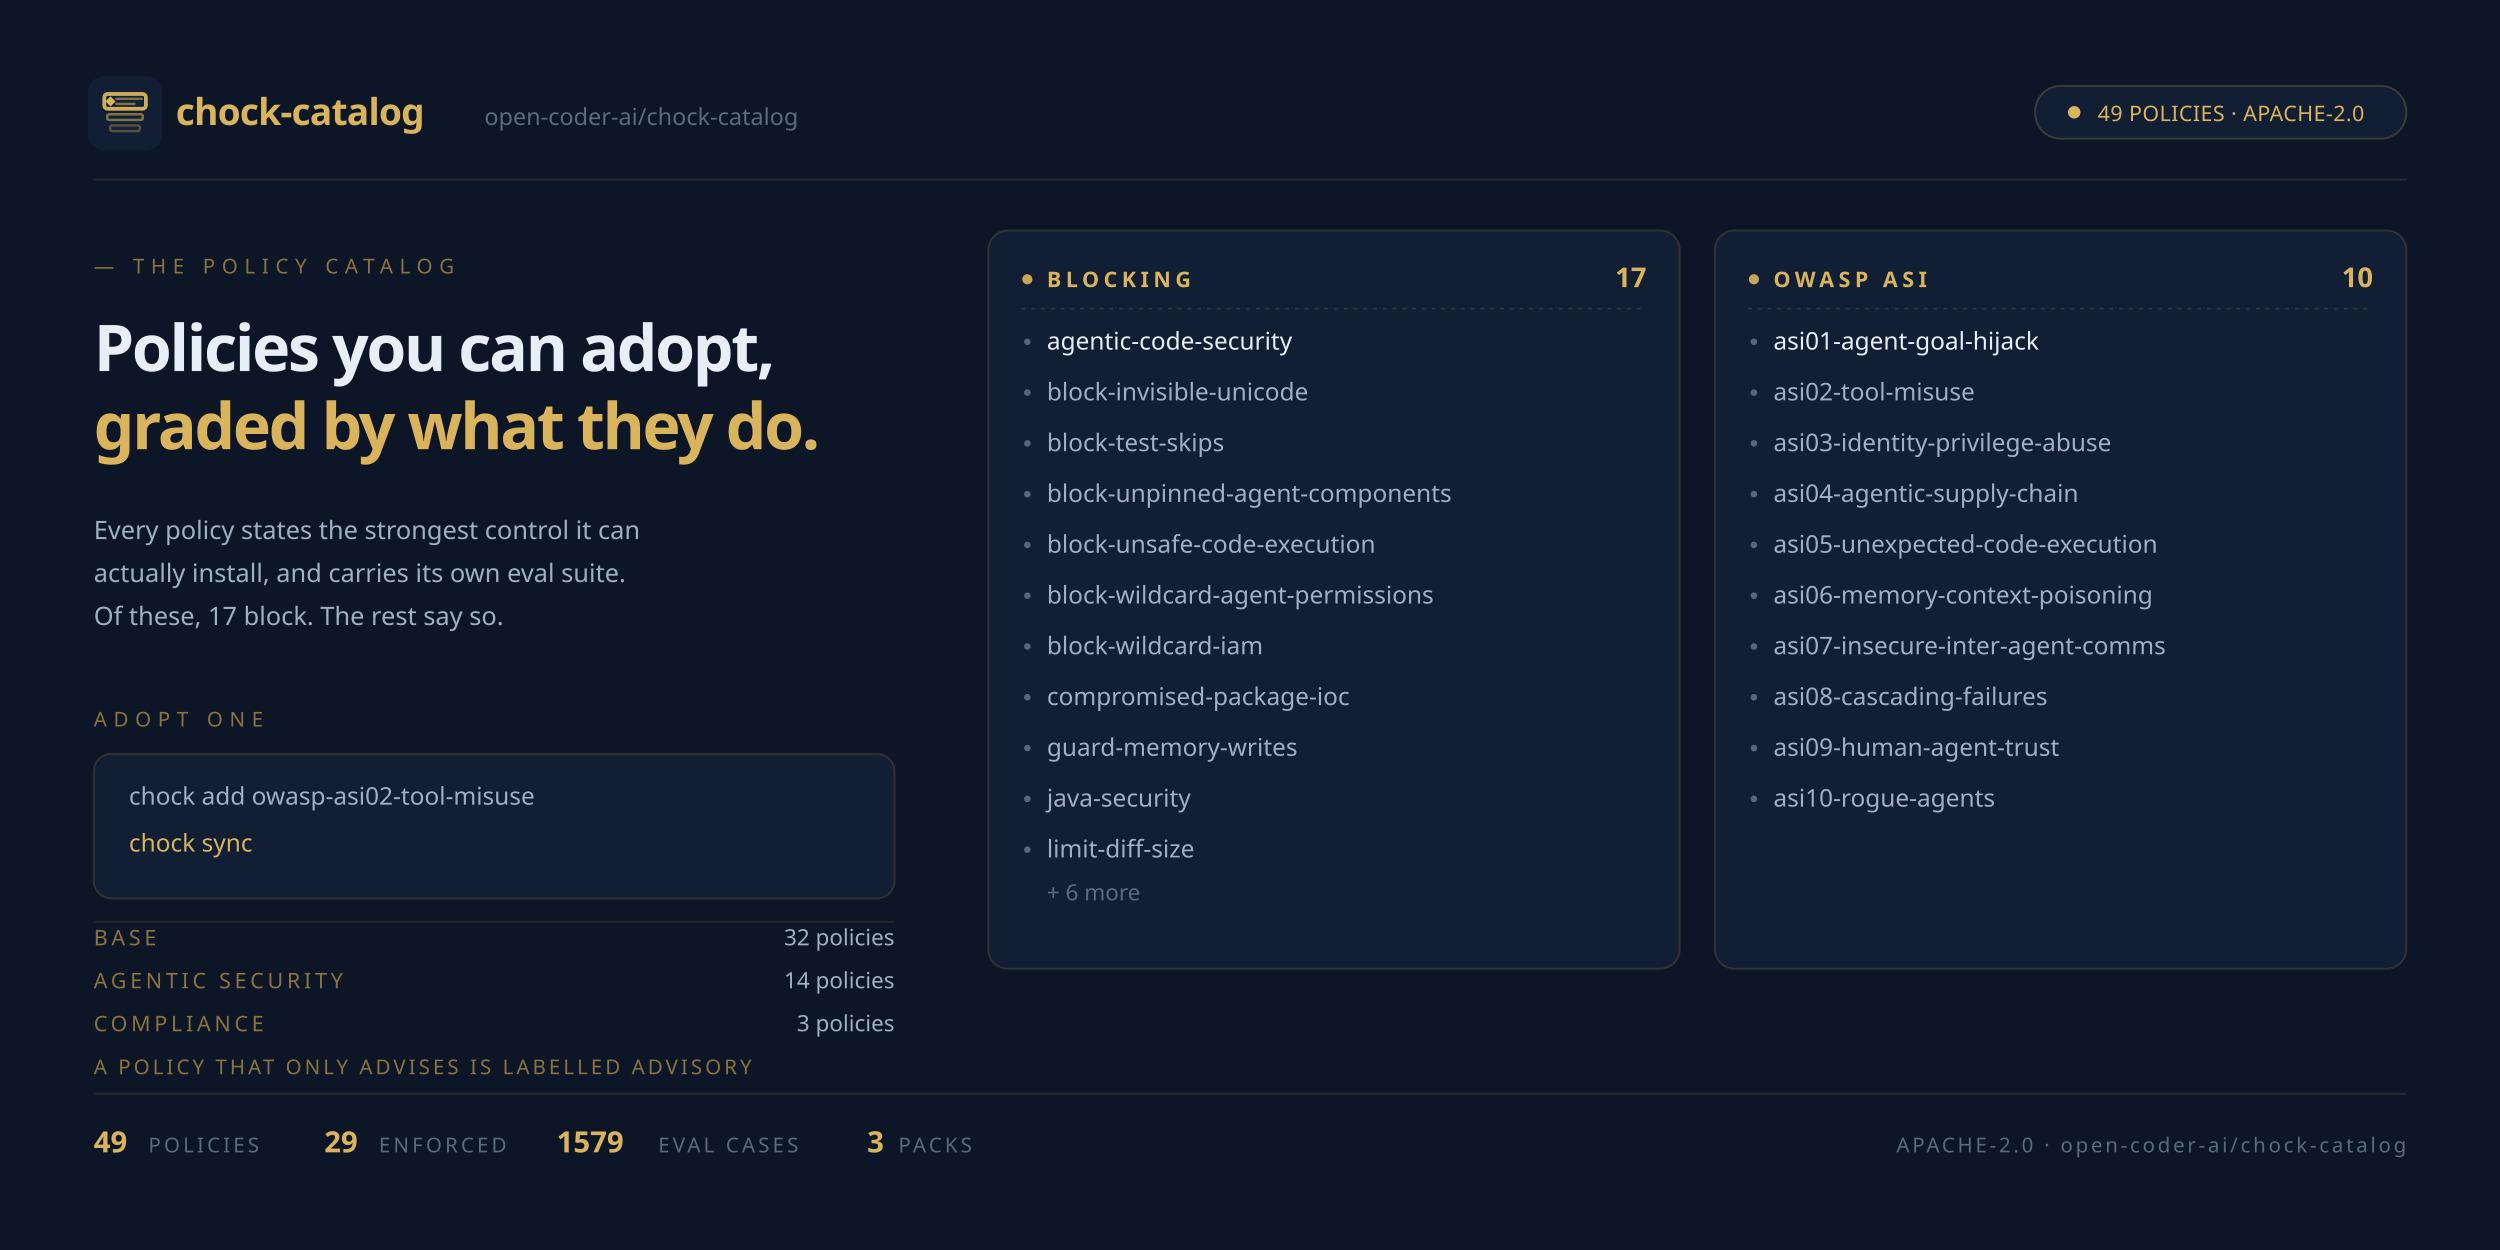
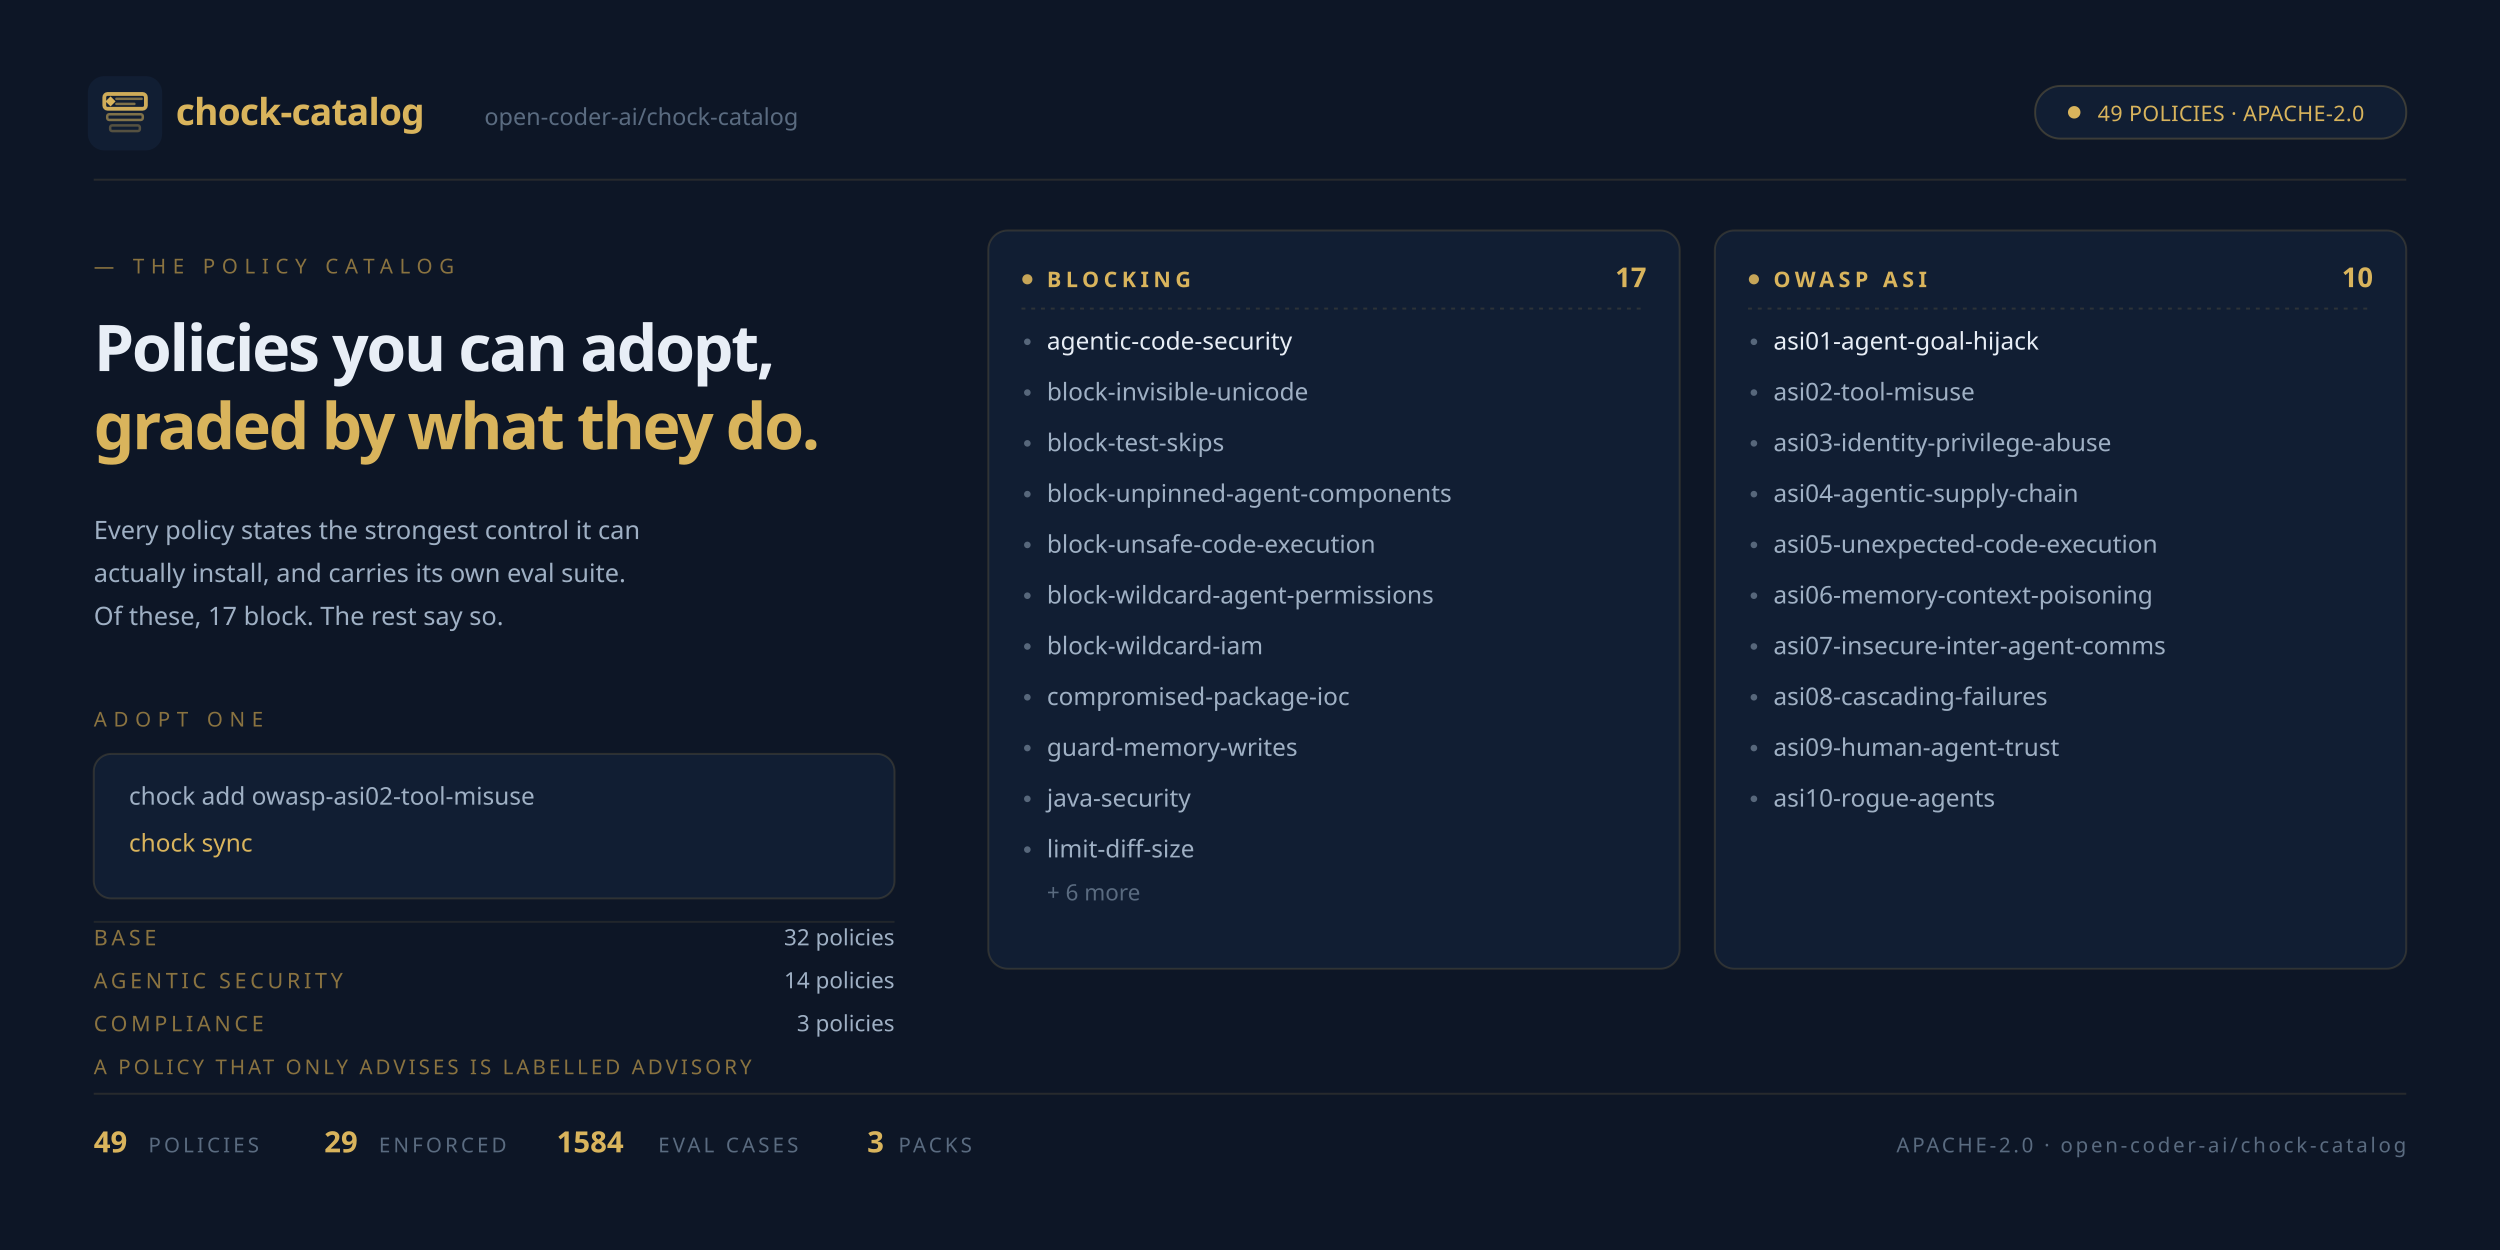
- <svg xmlns="http://www.w3.org/2000/svg" width="1280" height="640" viewBox="0 0 1280 640" role="img" aria-label="chock-catalog — the policy catalog for chock: policies you can adopt, graded by what they actually enforce. 49 policies across 3 packs (agentic-security 14, base 32, compliance 3); 29 enforced (20 at commit, 9 at pre-tool-use) and 20 advisory; 1579 eval cases. The 17 blocking policies: agentic-code-security, block-invisible-unicode, block-test-skips, block-unpinned-agent-components, block-unsafe-code-execution, block-wildcard-agent-permissions, block-wildcard-iam, compromised-package-ioc, guard-memory-writes, java-security, limit-diff-size, no-a11y-regression, pin-github-actions, protect-main-branch, protect-test-integrity, scan-secrets, verify-dependency-exists. Full OWASP Agentic Security Initiative top ten coverage, ASI01 through ASI10. Apache-2.0.">
+ <svg xmlns="http://www.w3.org/2000/svg" width="1280" height="640" viewBox="0 0 1280 640" role="img" aria-label="chock-catalog — the policy catalog for chock: policies you can adopt, graded by what they actually enforce. 49 policies across 3 packs (agentic-security 14, base 32, compliance 3); 29 enforced (20 at commit, 9 at pre-tool-use) and 20 advisory; 1584 eval cases. The 17 blocking policies: agentic-code-security, block-invisible-unicode, block-test-skips, block-unpinned-agent-components, block-unsafe-code-execution, block-wildcard-agent-permissions, block-wildcard-iam, compromised-package-ioc, guard-memory-writes, java-security, limit-diff-size, no-a11y-regression, pin-github-actions, protect-main-branch, protect-test-integrity, scan-secrets, verify-dependency-exists. Full OWASP Agentic Security Initiative top ten coverage, ASI01 through ASI10. Apache-2.0.">
  <rect width="1280" height="640" fill="#0D1626" />
  <rect x="45.0" y="39.0" width="38" height="38" rx="8.4" fill="#111E33" />
  <rect x="56.4" y="64.2" width="15.2" height="2.9" rx="1.0" fill="none" stroke="#D9B45C" stroke-width="1.29" stroke-opacity="0.34" />
  <rect x="54.9" y="58.5" width="18.2" height="2.9" rx="1.0" fill="none" stroke="#D9B45C" stroke-width="1.29" stroke-opacity="0.55" />
  <rect x="53.4" y="48.1" width="21.3" height="7.6" rx="1.7" fill="none" stroke="#D9B45C" stroke-width="1.94" stroke-opacity="0.95" />
  <rect x="54.77" y="50.10" width="3.65" height="3.65" transform="rotate(45 56.59 51.92)" fill="#D9B45C" />
  <line x1="59.6" y1="50.6" x2="72.5" y2="50.6" stroke="#D9B45C" stroke-width="1.29" stroke-opacity="0.55" stroke-linecap="round" />
  <line x1="59.6" y1="53.2" x2="68.8" y2="53.2" stroke="#D9B45C" stroke-width="1.29" stroke-opacity="0.55" stroke-linecap="round" />
  <text x="90" y="64" font-family="Geist Mono" font-size="19" font-weight="700" letter-spacing="-0.4" fill="#D9B45C">chock-catalog</text>
  <text x="248" y="64" font-family="Geist Mono" font-size="12" fill="#5A6B80">open-coder-ai/chock-catalog</text>
  <rect x="1042" y="44" width="190" height="27" rx="13" fill="#111E33" stroke="#D9B45C" stroke-opacity="0.22" />
  <circle cx="1062" cy="57.5" r="3.2" fill="#D9B45C" />
  <text x="1074" y="62" font-family="Geist Mono" font-size="11" letter-spacing="0.2" fill="#D9B45C">49 POLICIES · APACHE-2.0</text>
  <line x1="48" y1="92" x2="1232" y2="92" stroke="#D9B45C" stroke-opacity="0.13" stroke-width="1" />
  <text x="48" y="140" font-family="Geist Mono" font-size="10.5" letter-spacing="3.4" fill="#8A7340">— THE POLICY CATALOG</text>
  <text x="48" y="190" font-family="Geist Mono" font-size="33" font-weight="700" letter-spacing="-1.2" fill="#E8EEF6">Policies you can adopt,</text>
  <text x="48" y="230" font-family="Geist Mono" font-size="33" font-weight="700" letter-spacing="-1.2" fill="#D9B45C">graded by what they do.</text>
  <text x="48" y="276" font-family="Geist Mono" font-size="13" fill="#9FB0C4">Every policy states the strongest control it can</text>
  <text x="48" y="298" font-family="Geist Mono" font-size="13" fill="#9FB0C4">actually install, and carries its own eval suite.</text>
  <text x="48" y="320" font-family="Geist Mono" font-size="13" fill="#9FB0C4">Of these, 17 block. The rest say so.</text>
  <text x="48" y="372" font-family="Geist Mono" font-size="10.5" letter-spacing="3.4" fill="#8A7340">ADOPT ONE</text>
  <rect x="48" y="386" width="410" height="74" rx="9" fill="#111E33" stroke="#D9B45C" stroke-opacity="0.16" />
  <text x="66" y="412" font-family="Geist Mono" font-size="12.5" fill="#9FB0C4">chock add owasp-asi02-tool-misuse</text>
  <text x="66" y="436" font-family="Geist Mono" font-size="12.5" fill="#D9B45C">chock sync</text>
  <line x1="48" y1="472" x2="458" y2="472" stroke="#D9B45C" stroke-opacity="0.10" stroke-width="1" />
  <text x="48" y="484" font-family="Geist Mono" font-size="11" letter-spacing="1.9" fill="#8A7340">BASE</text>
  <text x="458" y="484" font-family="Geist Mono" font-size="11.5" text-anchor="end" fill="#9FB0C4">32 policies</text>
  <text x="48" y="506" font-family="Geist Mono" font-size="11" letter-spacing="1.9" fill="#8A7340">AGENTIC SECURITY</text>
  <text x="458" y="506" font-family="Geist Mono" font-size="11.5" text-anchor="end" fill="#9FB0C4">14 policies</text>
  <text x="48" y="528" font-family="Geist Mono" font-size="11" letter-spacing="1.9" fill="#8A7340">COMPLIANCE</text>
  <text x="458" y="528" font-family="Geist Mono" font-size="11.5" text-anchor="end" fill="#9FB0C4">3 policies</text>
  <text x="48" y="550" font-family="Geist Mono" font-size="10.5" letter-spacing="1.55" fill="#8A7340">A POLICY THAT ONLY ADVISES IS LABELLED ADVISORY</text>
  <rect x="506" y="118" width="354" height="378" rx="10" fill="#111E33" stroke="#D9B45C" stroke-opacity="0.16" stroke-width="1" />
  <circle cx="526" cy="143" r="2.6" fill="#D9B45C" fill-opacity="0.9" />
  <text x="536" y="147" font-family="Geist Mono" font-size="11" font-weight="700" letter-spacing="2.3" fill="#D9B45C">BLOCKING</text>
  <text x="843" y="147" font-family="Geist Mono" font-size="14" font-weight="700" text-anchor="end" fill="#D9B45C">17</text>
  <line x1="523" y1="158" x2="843" y2="158" stroke="#D9B45C" stroke-opacity="0.14" stroke-width="1" stroke-dasharray="2 3" />
  <circle cx="526" cy="175" r="1.7" fill="#9FB0C4" fill-opacity="0.5" />
  <text x="536" y="179" font-family="Geist Mono" font-size="12.5" fill="#E8EEF6">agentic-code-security</text>
  <circle cx="526" cy="201" r="1.7" fill="#9FB0C4" fill-opacity="0.5" />
  <text x="536" y="205" font-family="Geist Mono" font-size="12.5" fill="#9FB0C4">block-invisible-unicode</text>
  <circle cx="526" cy="227" r="1.7" fill="#9FB0C4" fill-opacity="0.5" />
  <text x="536" y="231" font-family="Geist Mono" font-size="12.5" fill="#9FB0C4">block-test-skips</text>
  <circle cx="526" cy="253" r="1.7" fill="#9FB0C4" fill-opacity="0.5" />
  <text x="536" y="257" font-family="Geist Mono" font-size="12.5" fill="#9FB0C4">block-unpinned-agent-components</text>
  <circle cx="526" cy="279" r="1.7" fill="#9FB0C4" fill-opacity="0.5" />
  <text x="536" y="283" font-family="Geist Mono" font-size="12.5" fill="#9FB0C4">block-unsafe-code-execution</text>
  <circle cx="526" cy="305" r="1.7" fill="#9FB0C4" fill-opacity="0.5" />
  <text x="536" y="309" font-family="Geist Mono" font-size="12.5" fill="#9FB0C4">block-wildcard-agent-permissions</text>
  <circle cx="526" cy="331" r="1.7" fill="#9FB0C4" fill-opacity="0.5" />
  <text x="536" y="335" font-family="Geist Mono" font-size="12.5" fill="#9FB0C4">block-wildcard-iam</text>
  <circle cx="526" cy="357" r="1.7" fill="#9FB0C4" fill-opacity="0.5" />
  <text x="536" y="361" font-family="Geist Mono" font-size="12.5" fill="#9FB0C4">compromised-package-ioc</text>
  <circle cx="526" cy="383" r="1.7" fill="#9FB0C4" fill-opacity="0.5" />
  <text x="536" y="387" font-family="Geist Mono" font-size="12.5" fill="#9FB0C4">guard-memory-writes</text>
  <circle cx="526" cy="409" r="1.7" fill="#9FB0C4" fill-opacity="0.5" />
  <text x="536" y="413" font-family="Geist Mono" font-size="12.5" fill="#9FB0C4">java-security</text>
  <circle cx="526" cy="435" r="1.7" fill="#9FB0C4" fill-opacity="0.5" />
  <text x="536" y="439" font-family="Geist Mono" font-size="12.5" fill="#9FB0C4">limit-diff-size</text>
  <text x="536" y="461" font-family="Geist Mono" font-size="11.5" fill="#5A6B80">+ 6 more</text>
  <rect x="878" y="118" width="354" height="378" rx="10" fill="#111E33" stroke="#D9B45C" stroke-opacity="0.16" stroke-width="1" />
  <circle cx="898" cy="143" r="2.6" fill="#D9B45C" fill-opacity="0.9" />
  <text x="908" y="147" font-family="Geist Mono" font-size="11" font-weight="700" letter-spacing="2.3" fill="#D9B45C">OWASP ASI</text>
  <text x="1215" y="147" font-family="Geist Mono" font-size="14" font-weight="700" text-anchor="end" fill="#D9B45C">10</text>
  <line x1="895" y1="158" x2="1215" y2="158" stroke="#D9B45C" stroke-opacity="0.14" stroke-width="1" stroke-dasharray="2 3" />
  <circle cx="898" cy="175" r="1.7" fill="#9FB0C4" fill-opacity="0.5" />
  <text x="908" y="179" font-family="Geist Mono" font-size="12.5" fill="#E8EEF6">asi01-agent-goal-hijack</text>
  <circle cx="898" cy="201" r="1.7" fill="#9FB0C4" fill-opacity="0.5" />
  <text x="908" y="205" font-family="Geist Mono" font-size="12.5" fill="#9FB0C4">asi02-tool-misuse</text>
  <circle cx="898" cy="227" r="1.7" fill="#9FB0C4" fill-opacity="0.5" />
  <text x="908" y="231" font-family="Geist Mono" font-size="12.5" fill="#9FB0C4">asi03-identity-privilege-abuse</text>
  <circle cx="898" cy="253" r="1.7" fill="#9FB0C4" fill-opacity="0.5" />
  <text x="908" y="257" font-family="Geist Mono" font-size="12.5" fill="#9FB0C4">asi04-agentic-supply-chain</text>
  <circle cx="898" cy="279" r="1.7" fill="#9FB0C4" fill-opacity="0.5" />
  <text x="908" y="283" font-family="Geist Mono" font-size="12.5" fill="#9FB0C4">asi05-unexpected-code-execution</text>
  <circle cx="898" cy="305" r="1.7" fill="#9FB0C4" fill-opacity="0.5" />
  <text x="908" y="309" font-family="Geist Mono" font-size="12.5" fill="#9FB0C4">asi06-memory-context-poisoning</text>
  <circle cx="898" cy="331" r="1.7" fill="#9FB0C4" fill-opacity="0.5" />
  <text x="908" y="335" font-family="Geist Mono" font-size="12.5" fill="#9FB0C4">asi07-insecure-inter-agent-comms</text>
  <circle cx="898" cy="357" r="1.7" fill="#9FB0C4" fill-opacity="0.5" />
  <text x="908" y="361" font-family="Geist Mono" font-size="12.5" fill="#9FB0C4">asi08-cascading-failures</text>
  <circle cx="898" cy="383" r="1.7" fill="#9FB0C4" fill-opacity="0.5" />
  <text x="908" y="387" font-family="Geist Mono" font-size="12.5" fill="#9FB0C4">asi09-human-agent-trust</text>
  <circle cx="898" cy="409" r="1.7" fill="#9FB0C4" fill-opacity="0.5" />
  <text x="908" y="413" font-family="Geist Mono" font-size="12.5" fill="#9FB0C4">asi10-rogue-agents</text>
  <line x1="48" y1="560" x2="1232" y2="560" stroke="#D9B45C" stroke-opacity="0.13" stroke-width="1" />
  <text x="48" y="590" font-family="Geist Mono" font-size="15" font-weight="700" fill="#D9B45C">49</text>
  <text x="76" y="590" font-family="Geist Mono" font-size="10.5" letter-spacing="1.6" fill="#5A6B80">POLICIES</text>
  <text x="166" y="590" font-family="Geist Mono" font-size="15" font-weight="700" fill="#D9B45C">29</text>
  <text x="194" y="590" font-family="Geist Mono" font-size="10.5" letter-spacing="1.6" fill="#5A6B80">ENFORCED</text>
-   <text x="285" y="590" font-family="Geist Mono" font-size="15" font-weight="700" fill="#D9B45C">1579</text>
+   <text x="285" y="590" font-family="Geist Mono" font-size="15" font-weight="700" fill="#D9B45C">1584</text>
  <text x="337" y="590" font-family="Geist Mono" font-size="10.5" letter-spacing="1.6" fill="#5A6B80">EVAL CASES</text>
  <text x="444" y="590" font-family="Geist Mono" font-size="15" font-weight="700" fill="#D9B45C">3</text>
  <text x="460" y="590" font-family="Geist Mono" font-size="10.5" letter-spacing="1.6" fill="#5A6B80">PACKS</text>
  <text x="1232" y="590" font-family="Geist Mono" font-size="10.5" letter-spacing="1.4" text-anchor="end" fill="#5A6B80">APACHE-2.0 · open-coder-ai/chock-catalog</text>
</svg>
